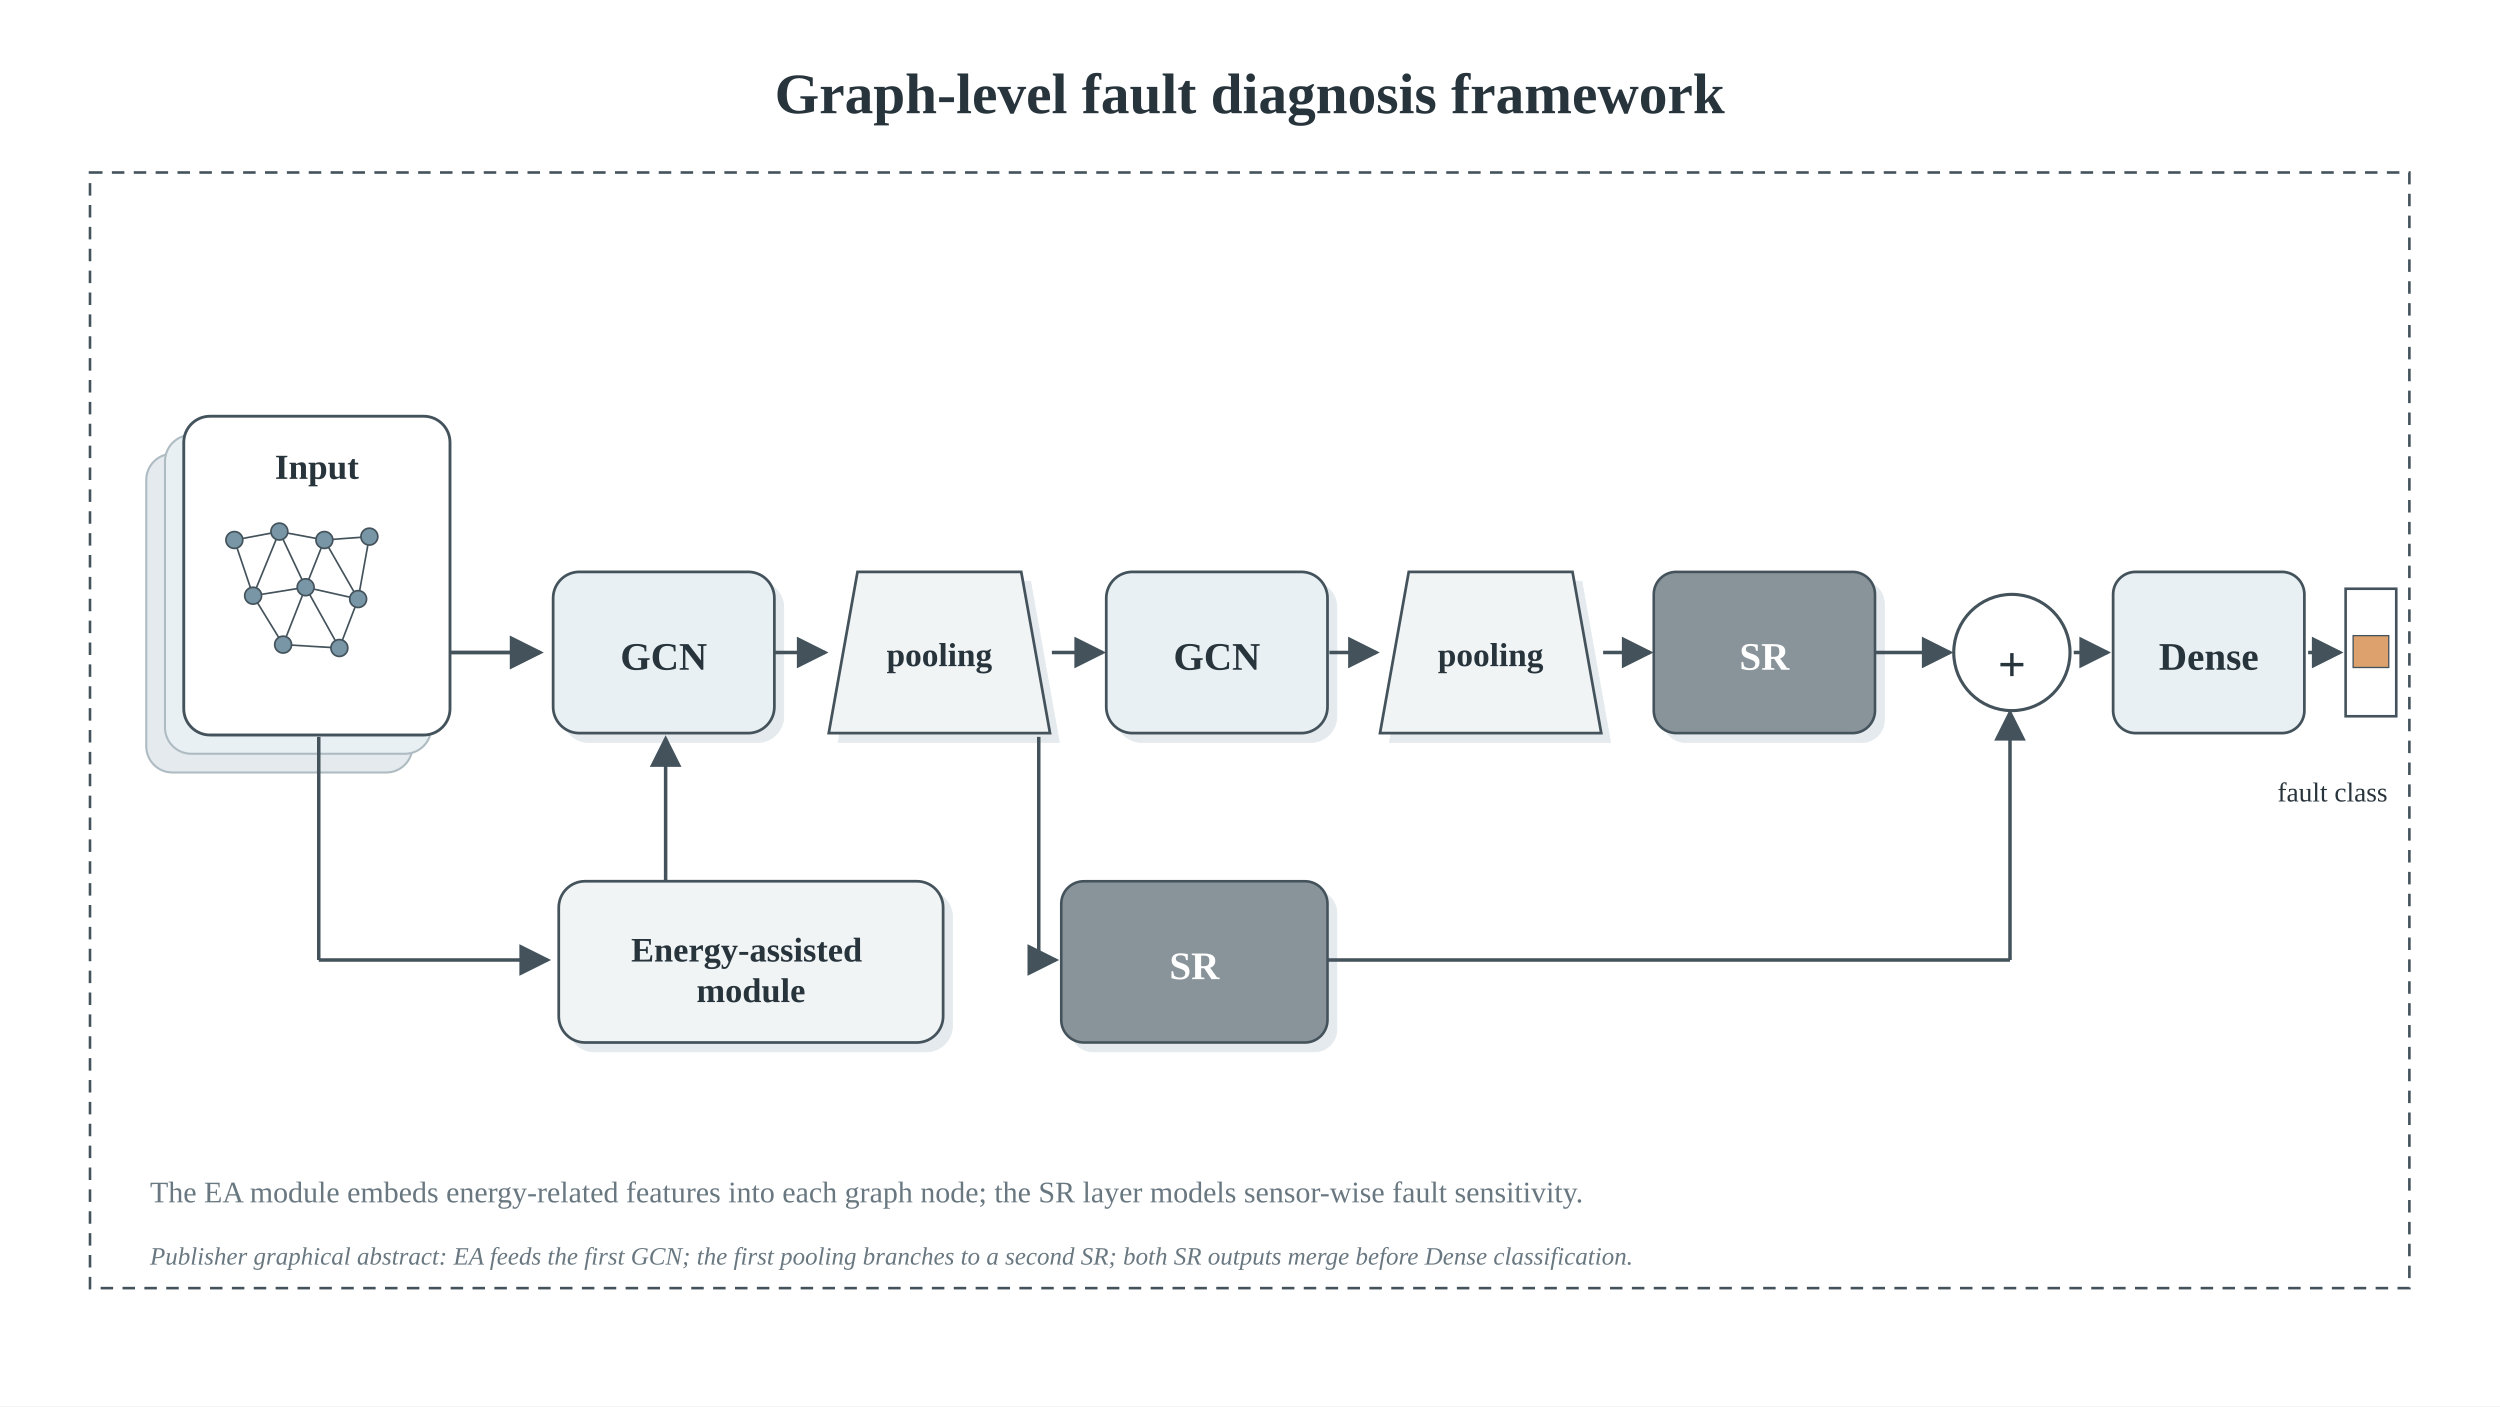
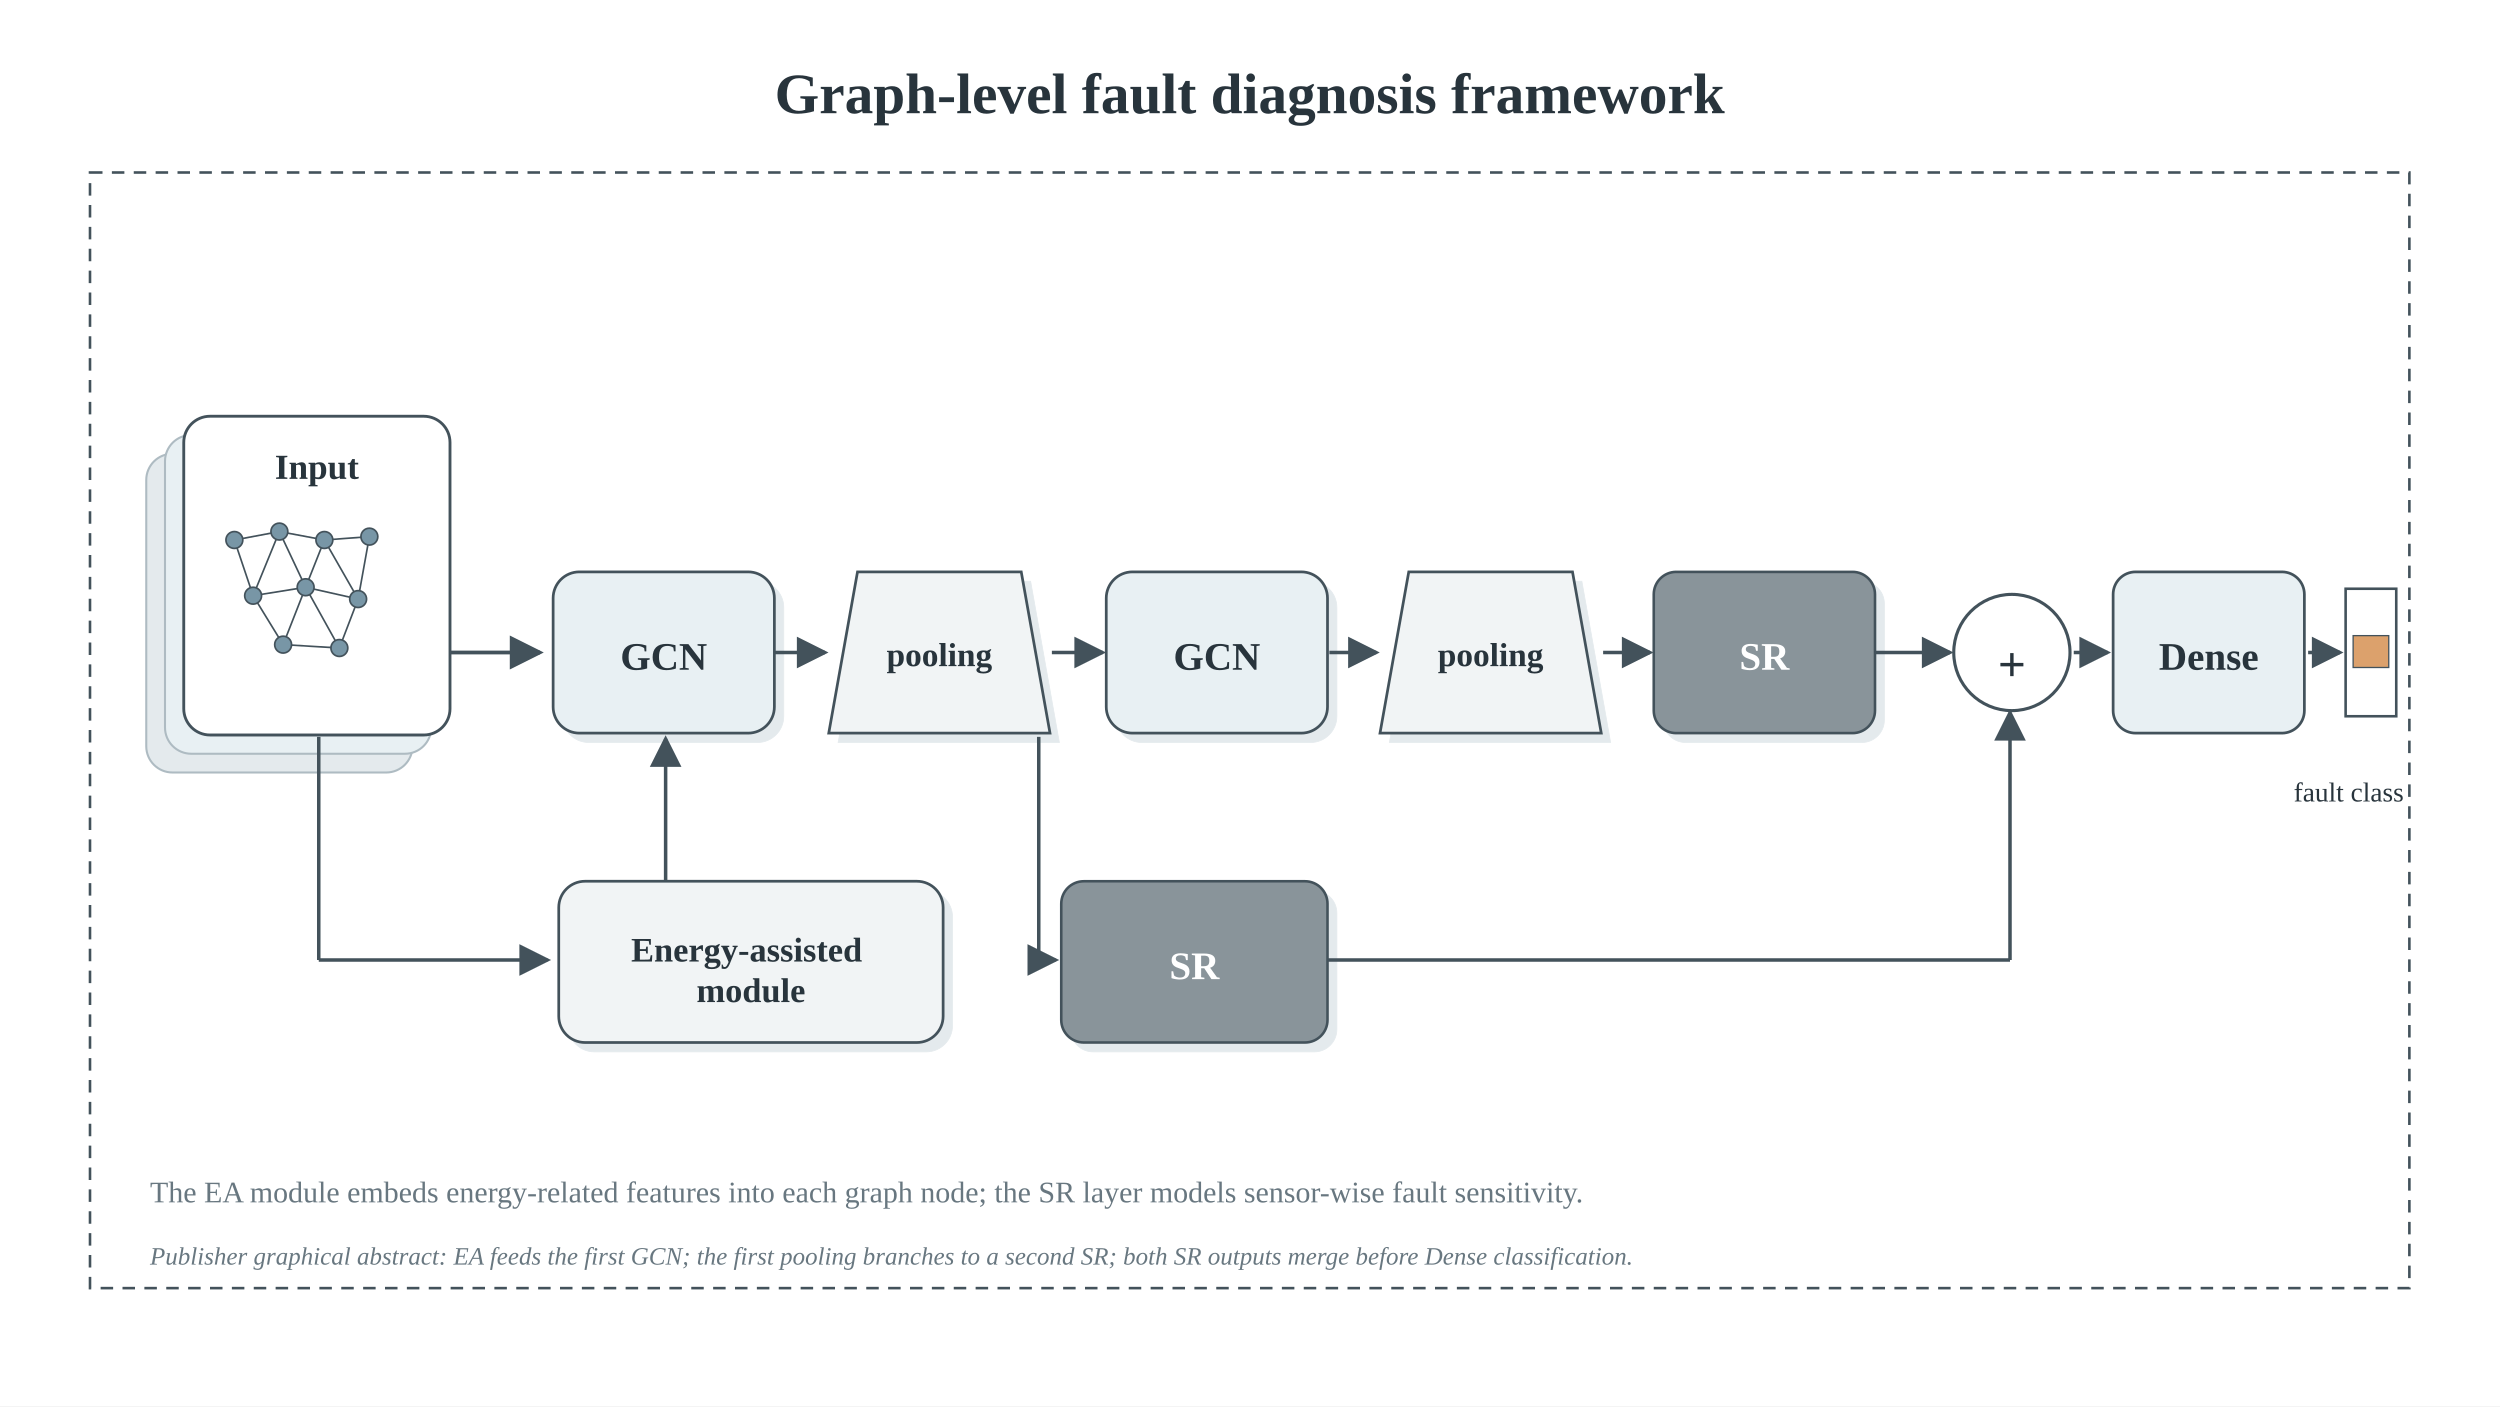
<svg xmlns="http://www.w3.org/2000/svg" width="1600" height="900" viewBox="0 0 1600 900">
  <defs>
    <marker id="ar" markerWidth="9" markerHeight="9" refX="8" refY="4.5" orient="auto">
      <path d="M0 0 L9 4.5 L0 9 Z" fill="#43525B" />
    </marker>
  </defs>
  <rect width="1600" height="900" fill="#FFFFFF" />
  <text x="799.8" y="62.033" text-anchor="middle" dominant-baseline="middle" font-family="Times New Roman" font-size="36.667" fill="#28343C" font-weight="700">
    <tspan x="799.8" dy="0">Graph-level fault diagnosis framework</tspan>
  </text>
  <rect x="57.6" y="110.4" width="1484.4" height="714.0" rx="0.0" fill="#FFFFFF" stroke="#43525B" stroke-width="1.667" stroke-dasharray="8 6" />
  <rect x="93.6" y="290.4" width="170.4" height="204.0" rx="16.8" fill="#E4EAED" stroke="#AEBBC2" stroke-width="1.333" />
  <rect x="105.6" y="278.4" width="170.4" height="204.0" rx="16.8" fill="#E8F0F3" stroke="#AEBBC2" stroke-width="1.333" />
  <rect x="117.6" y="266.4" width="170.4" height="204.0" rx="16.8" fill="#FFFFFF" stroke="#43525B" stroke-width="1.833" />
  <text x="202.8" y="300.075" text-anchor="middle" dominant-baseline="middle" font-family="Times New Roman" font-size="22.5" fill="#28343C" font-weight="700">
    <tspan x="202.8" dy="0">Input</tspan>
  </text>
  <line x1="150.0" y1="345.6" x2="178.8" y2="340.2" stroke="#43525B" stroke-width="1.083" />
  <line x1="178.8" y1="340.2" x2="207.6" y2="345.6" stroke="#43525B" stroke-width="1.083" />
  <line x1="207.6" y1="345.6" x2="236.4" y2="343.44" stroke="#43525B" stroke-width="1.083" />
  <line x1="150.0" y1="345.6" x2="162" y2="381.24" stroke="#43525B" stroke-width="1.083" />
  <line x1="178.8" y1="340.2" x2="162" y2="381.24" stroke="#43525B" stroke-width="1.083" />
  <line x1="178.8" y1="340.2" x2="195.6" y2="375.84" stroke="#43525B" stroke-width="1.083" />
  <line x1="207.6" y1="345.6" x2="195.6" y2="375.84" stroke="#43525B" stroke-width="1.083" />
  <line x1="207.6" y1="345.6" x2="229.2" y2="383.4" stroke="#43525B" stroke-width="1.083" />
  <line x1="236.4" y1="343.44" x2="229.2" y2="383.4" stroke="#43525B" stroke-width="1.083" />
  <line x1="162" y1="381.24" x2="195.6" y2="375.84" stroke="#43525B" stroke-width="1.083" />
  <line x1="195.6" y1="375.84" x2="229.2" y2="383.4" stroke="#43525B" stroke-width="1.083" />
  <line x1="162" y1="381.24" x2="181.2" y2="412.56" stroke="#43525B" stroke-width="1.083" />
  <line x1="195.6" y1="375.84" x2="181.2" y2="412.56" stroke="#43525B" stroke-width="1.083" />
  <line x1="195.6" y1="375.84" x2="217.2" y2="414.72" stroke="#43525B" stroke-width="1.083" />
  <line x1="229.2" y1="383.4" x2="217.2" y2="414.72" stroke="#43525B" stroke-width="1.083" />
  <line x1="181.2" y1="412.56" x2="217.2" y2="414.72" stroke="#43525B" stroke-width="1.083" />
  <circle cx="150.0" cy="345.6" r="5.4" fill="#7896A6" stroke="#43525B" stroke-width="1.1" />
  <circle cx="178.8" cy="340.2" r="5.4" fill="#7896A6" stroke="#43525B" stroke-width="1.1" />
  <circle cx="207.6" cy="345.6" r="5.4" fill="#7896A6" stroke="#43525B" stroke-width="1.1" />
  <circle cx="236.4" cy="343.44" r="5.4" fill="#7896A6" stroke="#43525B" stroke-width="1.1" />
  <circle cx="162" cy="381.24" r="5.4" fill="#7896A6" stroke="#43525B" stroke-width="1.1" />
  <circle cx="195.6" cy="375.84" r="5.4" fill="#7896A6" stroke="#43525B" stroke-width="1.1" />
  <circle cx="229.2" cy="383.4" r="5.4" fill="#7896A6" stroke="#43525B" stroke-width="1.1" />
  <circle cx="181.2" cy="412.56" r="5.4" fill="#7896A6" stroke="#43525B" stroke-width="1.1" />
  <circle cx="217.2" cy="414.72" r="5.4" fill="#7896A6" stroke="#43525B" stroke-width="1.1" />
  <line x1="288.0" y1="417.6" x2="345.6" y2="417.6" stroke="#43525B" stroke-width="2.417" marker-end="url(#ar)" />
  <rect x="360.0" y="372.0" width="141.6" height="103.2" rx="16.8" fill="#E4EAED" stroke="#E4EAED" stroke-width="0.5" />
  <rect x="354.0" y="366.0" width="141.6" height="103.2" rx="16.8" fill="#E8F0F3" stroke="#43525B" stroke-width="1.75" />
  <text x="424.8" y="421.55" text-anchor="middle" dominant-baseline="middle" font-family="Times New Roman" font-size="25.0" fill="#28343C" font-weight="700">
    <tspan x="424.8" dy="0">GCN</tspan>
  </text>
  <polygon points="554.808,372.0 659.592,372.0 678.0,475.2 536.4,475.2" fill="#E4EAED" stroke="#E4EAED" stroke-width="0.5" />
  <polygon points="548.808,366.0 653.592,366.0 672.0,469.2 530.4,469.2" fill="#F1F4F5" stroke="#43525B" stroke-width="1.75" />
  <text x="601.2" y="420.267" text-anchor="middle" dominant-baseline="middle" font-family="Times New Roman" font-size="21.333" fill="#28343C" font-weight="700">
    <tspan x="601.2" dy="0">pooling</tspan>
  </text>
  <line x1="495.6" y1="417.6" x2="528.0" y2="417.6" stroke="#43525B" stroke-width="2.25" marker-end="url(#ar)" />
  <rect x="714.0" y="372.0" width="141.6" height="103.2" rx="16.8" fill="#E4EAED" stroke="#E4EAED" stroke-width="0.5" />
  <rect x="708.0" y="366.0" width="141.6" height="103.2" rx="16.8" fill="#E8F0F3" stroke="#43525B" stroke-width="1.75" />
  <text x="778.8" y="421.55" text-anchor="middle" dominant-baseline="middle" font-family="Times New Roman" font-size="25.0" fill="#28343C" font-weight="700">
    <tspan x="778.8" dy="0">GCN</tspan>
  </text>
  <line x1="673.2" y1="417.6" x2="705.6" y2="417.6" stroke="#43525B" stroke-width="2.25" marker-end="url(#ar)" />
  <polygon points="907.608,372.0 1012.392,372.0 1030.8,475.2 889.2,475.2" fill="#E4EAED" stroke="#E4EAED" stroke-width="0.5" />
  <polygon points="901.608,366.0 1006.392,366.0 1024.8,469.2 883.2,469.2" fill="#F1F4F5" stroke="#43525B" stroke-width="1.75" />
  <text x="954" y="420.267" text-anchor="middle" dominant-baseline="middle" font-family="Times New Roman" font-size="21.333" fill="#28343C" font-weight="700">
    <tspan x="954" dy="0">pooling</tspan>
  </text>
  <line x1="850.8" y1="417.6" x2="880.8" y2="417.6" stroke="#43525B" stroke-width="2.25" marker-end="url(#ar)" />
  <rect x="1064.4" y="372.0" width="141.6" height="103.2" rx="14.4" fill="#E4EAED" stroke="#E4EAED" stroke-width="0.5" />
  <rect x="1058.4" y="366.0" width="141.6" height="103.2" rx="14.4" fill="#89949A" stroke="#43525B" stroke-width="1.667" />
  <text x="1129.2" y="421.55" text-anchor="middle" dominant-baseline="middle" font-family="Times New Roman" font-size="25.0" fill="#FFFFFF" font-weight="700">
    <tspan x="1129.2" dy="0">SR</tspan>
  </text>
  <line x1="1026.0" y1="417.6" x2="1056.0" y2="417.6" stroke="#43525B" stroke-width="2.25" marker-end="url(#ar)" />
  <ellipse cx="1287.6" cy="417.6" rx="37.2" ry="37.2" fill="#FFFFFF" stroke="#43525B" stroke-width="2.0" />
  <text x="1287.6" y="426.883" text-anchor="middle" dominant-baseline="middle" font-family="Times New Roman" font-size="31.667" fill="#28343C" font-weight="700">
    <tspan x="1287.6" dy="0">+</tspan>
  </text>
  <line x1="1200.0" y1="417.6" x2="1248.0" y2="417.6" stroke="#43525B" stroke-width="2.25" marker-end="url(#ar)" />
  <line x1="204.0" y1="471.6" x2="204.0" y2="614.4" stroke="#43525B" stroke-width="2.25" />
  <line x1="204.0" y1="614.4" x2="350.4" y2="614.4" stroke="#43525B" stroke-width="2.25" marker-end="url(#ar)" />
  <rect x="363.6" y="570.0" width="246" height="103.2" rx="16.8" fill="#E4EAED" stroke="#E4EAED" stroke-width="0.5" />
  <rect x="357.6" y="564.0" width="246" height="103.2" rx="16.8" fill="#F1F4F5" stroke="#43525B" stroke-width="1.75" />
  <text x="480.6" y="609.12" text-anchor="middle" dominant-baseline="middle" font-family="Times New Roman" font-size="22.0" fill="#28343C" font-weight="700">
    <tspan x="480.6" dy="0">Energy-assisted</tspan>
    <tspan x="480.6" dy="25.96">module</tspan>
  </text>
  <line x1="426.0" y1="564.0" x2="426.0" y2="472.8" stroke="#43525B" stroke-width="2.25" marker-end="url(#ar)" />
  <rect x="685.2" y="570.0" width="170.4" height="103.2" rx="14.4" fill="#E4EAED" stroke="#E4EAED" stroke-width="0.5" />
  <rect x="679.2" y="564.0" width="170.4" height="103.2" rx="14.4" fill="#89949A" stroke="#43525B" stroke-width="1.667" />
  <text x="764.4" y="619.55" text-anchor="middle" dominant-baseline="middle" font-family="Times New Roman" font-size="25.0" fill="#FFFFFF" font-weight="700">
    <tspan x="764.4" dy="0">SR</tspan>
  </text>
  <line x1="849.6" y1="614.4" x2="1286.4" y2="614.4" stroke="#43525B" stroke-width="2.25" />
  <line x1="1286.4" y1="614.4" x2="1286.4" y2="456.0" stroke="#43525B" stroke-width="2.25" marker-end="url(#ar)" />
  <text x="96.0" y="765.108" text-anchor="start" dominant-baseline="middle" font-family="Times New Roman" font-size="19.167" fill="#687780">
    <tspan x="96.0" dy="0">The EA module embeds energy-related features into each graph node; the SR layer models sensor-wise fault sensitivity.</tspan>
  </text>
  <text x="96.0" y="804.8" text-anchor="start" dominant-baseline="middle" font-family="Times New Roman" font-size="16.0" fill="#687780" font-style="italic">
    <tspan x="96.0" dy="0">Publisher graphical abstract: EA feeds the first GCN; the first pooling branches to a second SR; both SR outputs merge before Dense classification.</tspan>
  </text>
  <line x1="664.8" y1="471.6" x2="664.8" y2="614.4" stroke="#43525B" stroke-width="2.25" />
  <line x1="664.8" y1="614.4" x2="675.6" y2="614.4" stroke="#43525B" stroke-width="2.25" marker-end="url(#ar)" />
  <rect x="1352.4" y="366.0" width="122.4" height="103.2" rx="14.4" fill="#E8F0F3" stroke="#43525B" stroke-width="1.75" />
  <text x="1413.6" y="421.55" text-anchor="middle" dominant-baseline="middle" font-family="Times New Roman" font-size="25.0" fill="#28343C" font-weight="700">
    <tspan x="1413.6" dy="0">Dense</tspan>
  </text>
  <line x1="1327.2" y1="417.6" x2="1348.8" y2="417.6" stroke="#43525B" stroke-width="2.25" marker-end="url(#ar)" />
  <rect x="1501.2" y="376.8" width="32.4" height="81.6" rx="0.0" fill="#FFFFFF" stroke="#43525B" stroke-width="1.667" />
  <rect x="1506.0" y="406.8" width="22.8" height="20.4" rx="0.0" fill="#DCA16C" stroke="#43525B" stroke-width="0.833" />
  <line x1="1477.2" y1="417.6" x2="1497.6" y2="417.6" stroke="#43525B" stroke-width="2.25" marker-end="url(#ar)" />
-   <text x="1492.8" y="508.925" text-anchor="middle" dominant-baseline="middle" font-family="Times New Roman" font-size="17.5" fill="#28343C">
-     <tspan x="1492.8" dy="0">fault class</tspan>
+   <text x="1538.4" y="508.925" text-anchor="end" dominant-baseline="middle" font-family="Times New Roman" font-size="17.5" fill="#28343C">
+     <tspan x="1538.4" dy="0">fault class</tspan>
  </text>
</svg>
